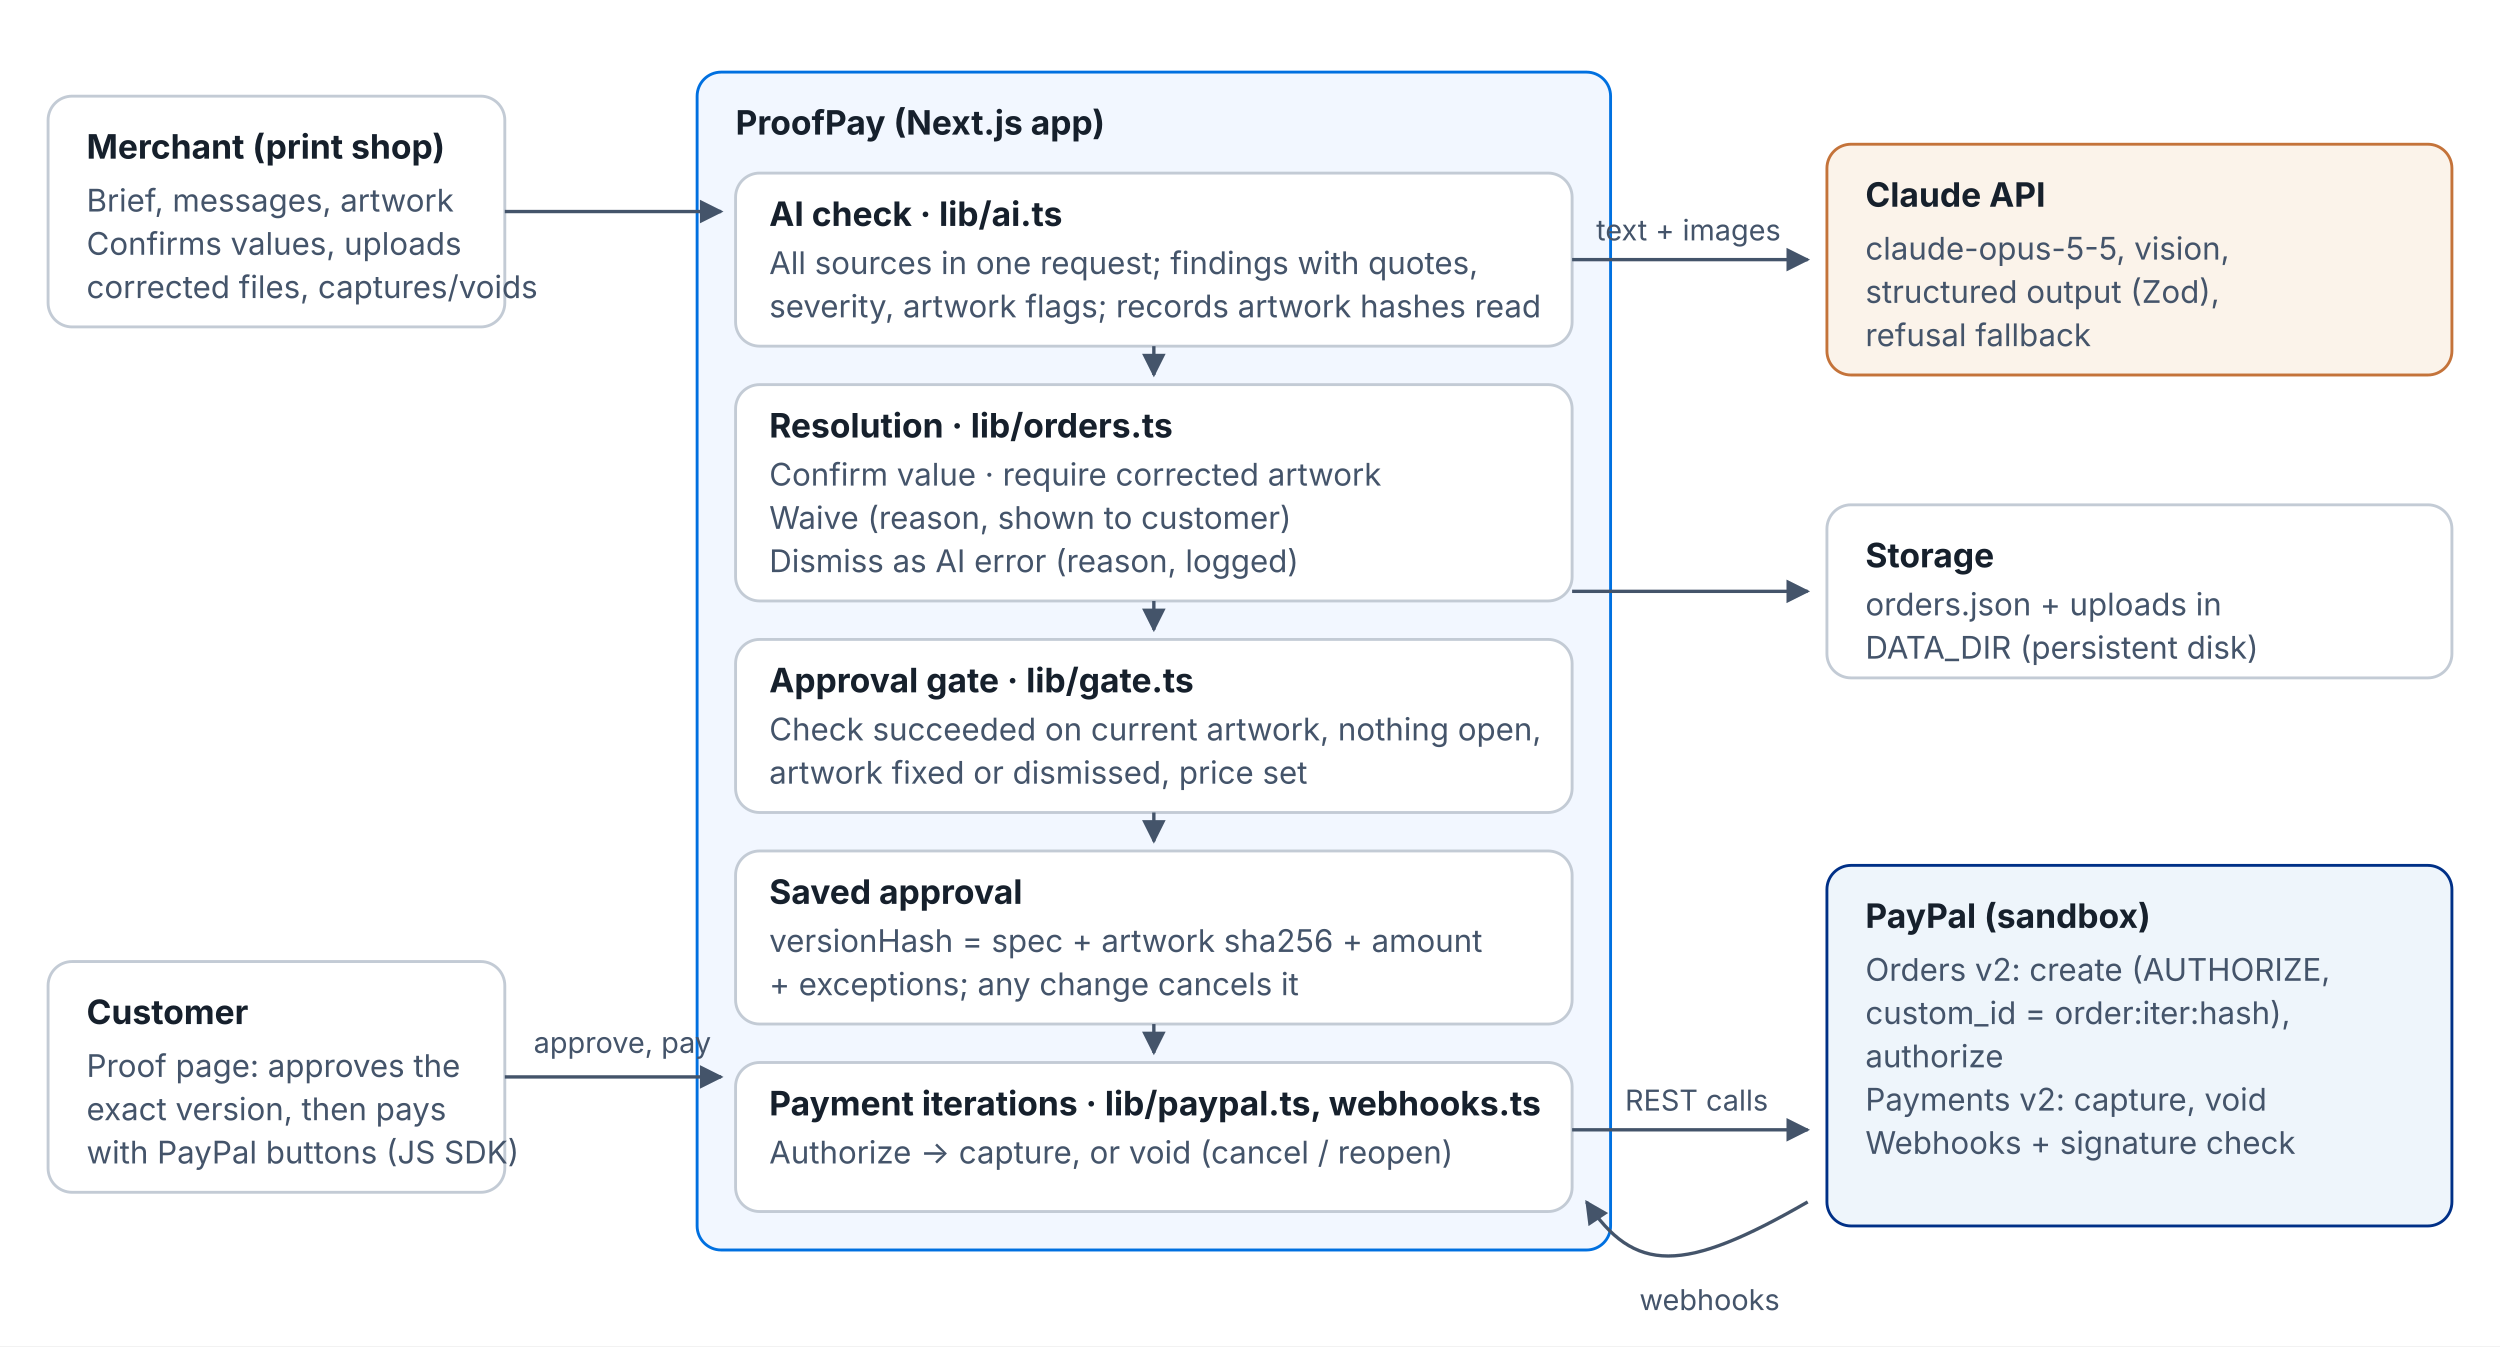
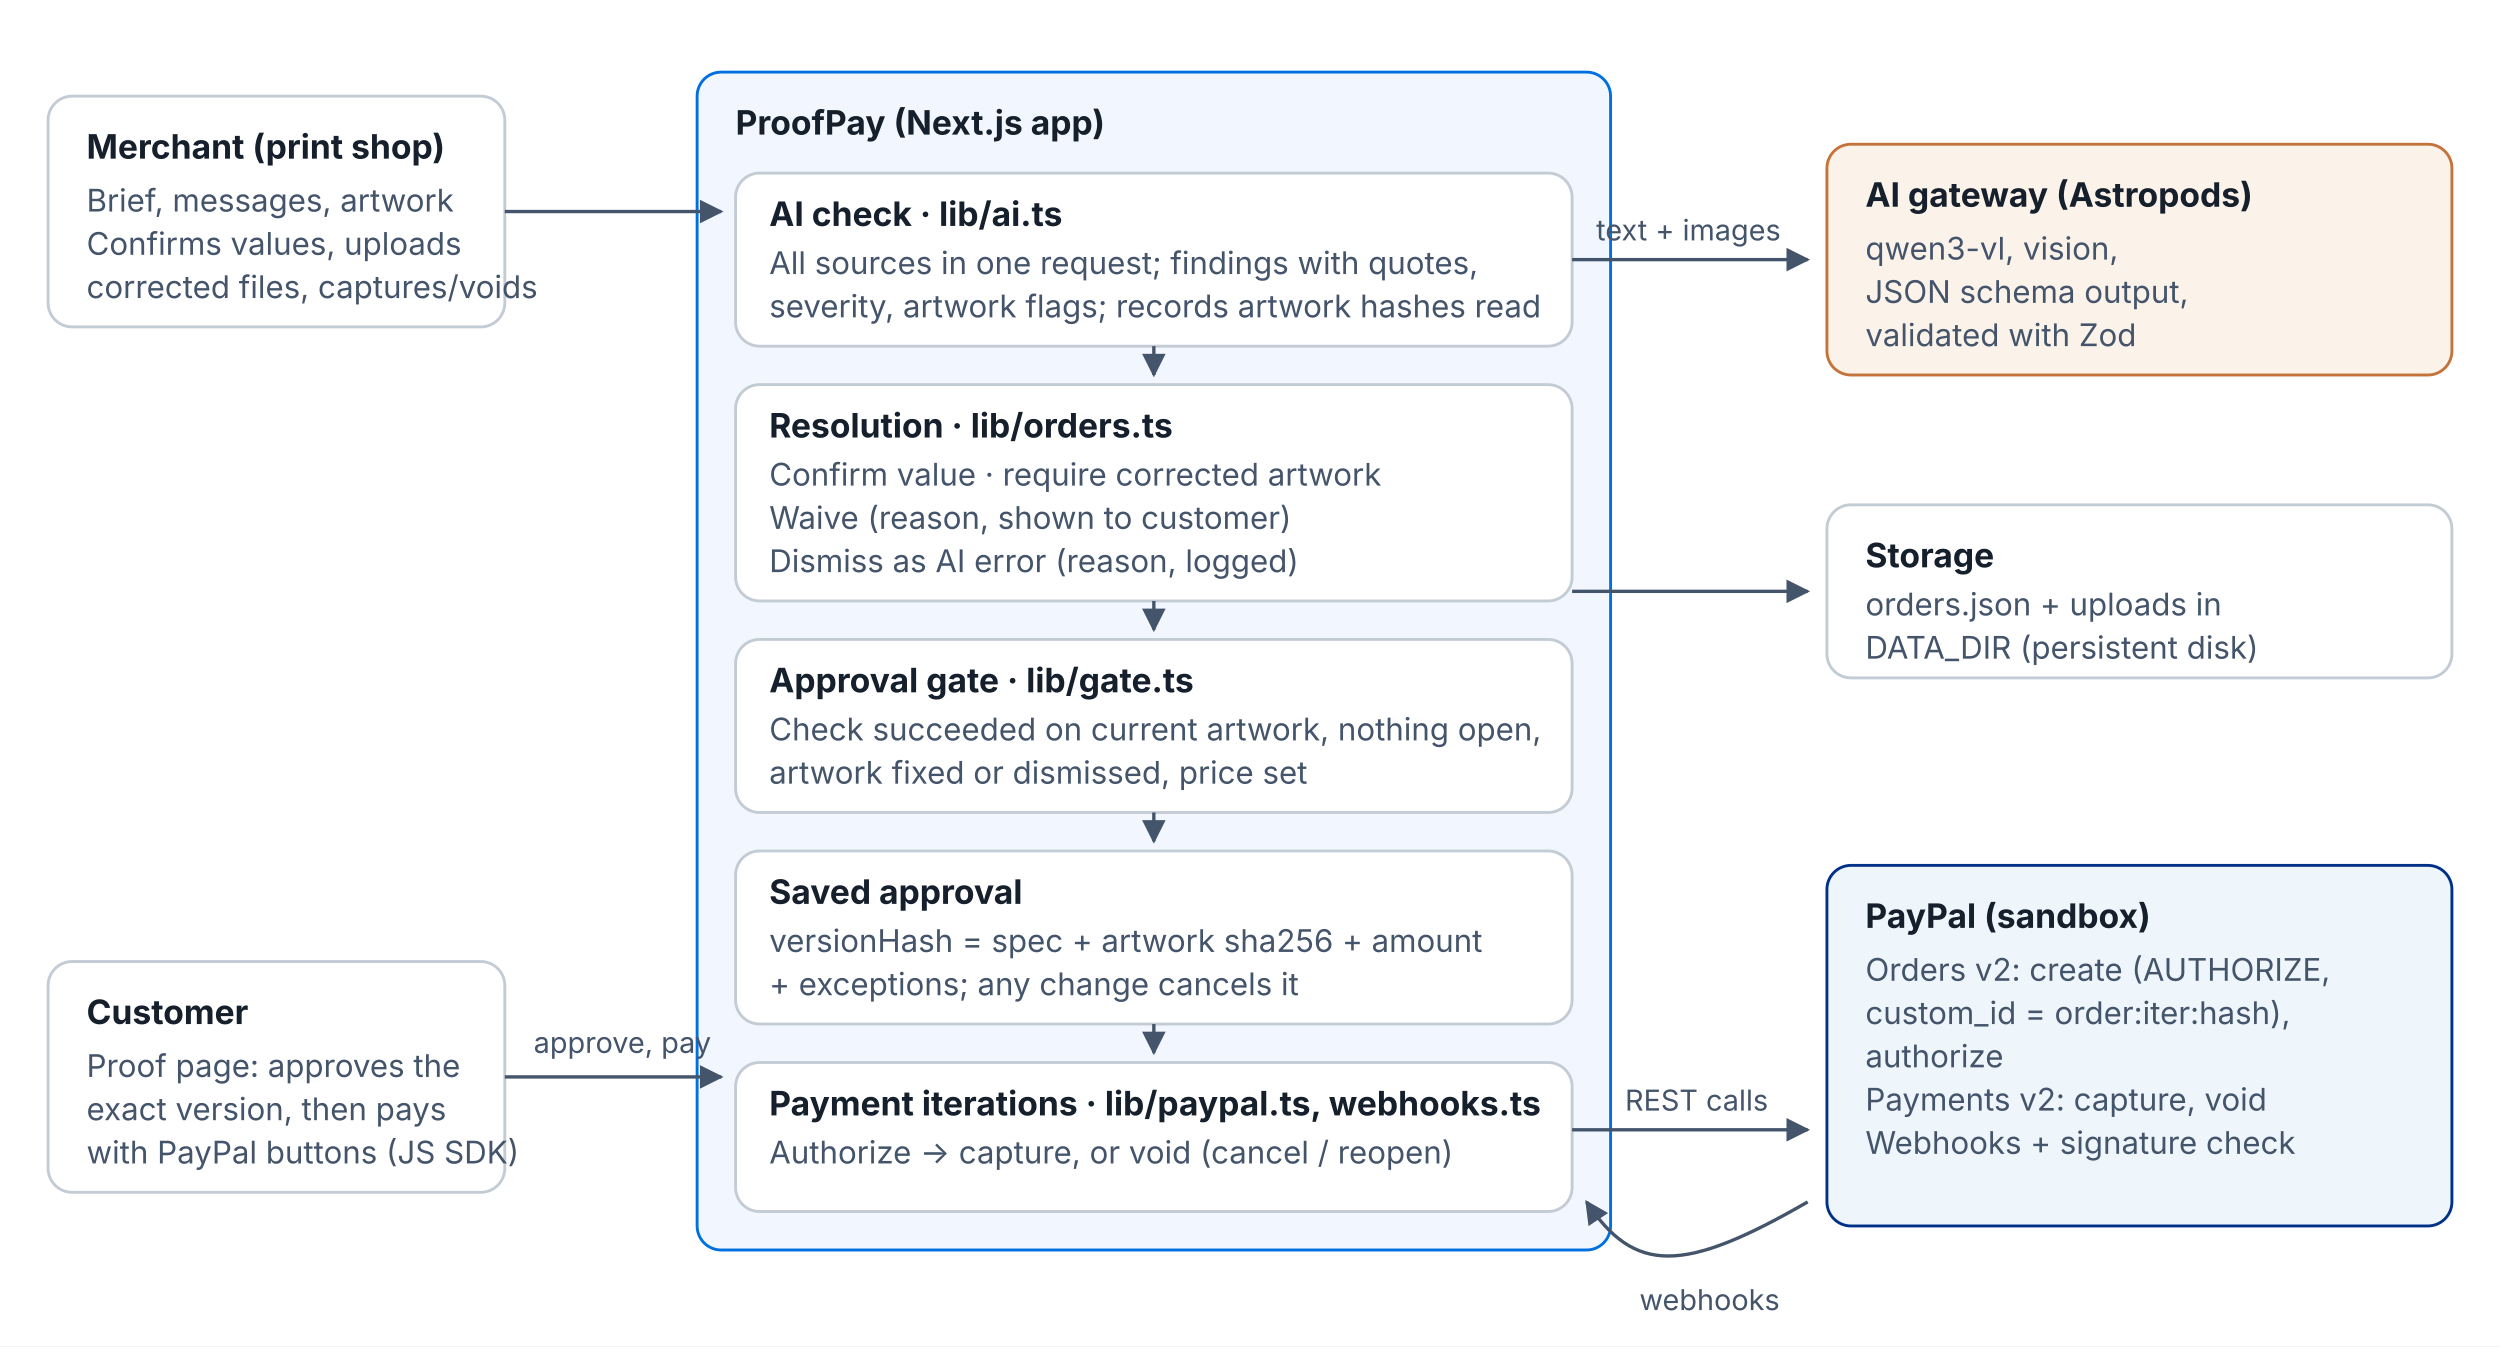
<svg xmlns="http://www.w3.org/2000/svg" width="1040" height="560" viewBox="0 0 1040 560" font-family="system-ui, -apple-system, Segoe UI, sans-serif" font-size="13">
  <defs>
    <marker id="arrow" viewBox="0 0 10 10" refX="9" refY="5" markerWidth="7" markerHeight="7" orient="auto-start-reverse">
      <path d="M0,0 L10,5 L0,10 z" fill="#44546a" />
    </marker>
    <style>
      .box { fill: #ffffff; stroke: #c3cbd5; stroke-width: 1.2; rx: 10; }
      .app { fill: #f2f7ff; stroke: #0070e0; }
      .ai { fill: #fbf3ea; stroke: #c4733a; }
      .pp { fill: #eef5fb; stroke: #003087; }
      .h { font-weight: 700; font-size: 14px; fill: #16202c; }
      .t { fill: #44546a; }
      .line { stroke: #44546a; stroke-width: 1.4; fill: none; marker-end: url(#arrow); }
      .lbl { fill: #44546a; font-size: 12px; }
    </style>
  </defs>
  <rect width="1040" height="560" fill="#ffffff" />
  <rect class="box" x="20" y="40" width="190" height="96" />
  <text class="h" x="36" y="66">Merchant (print shop)</text>
  <text class="t" x="36" y="88">Brief, messages, artwork</text>
  <text class="t" x="36" y="106">Confirms values, uploads</text>
  <text class="t" x="36" y="124">corrected files, captures/voids</text>
  <rect class="box" x="20" y="400" width="190" height="96" />
  <text class="h" x="36" y="426">Customer</text>
  <text class="t" x="36" y="448">Proof page: approves the</text>
  <text class="t" x="36" y="466">exact version, then pays</text>
  <text class="t" x="36" y="484">with PayPal buttons (JS SDK)</text>
  <rect class="box app" x="290" y="30" width="380" height="490" />
  <text class="h" x="306" y="56">ProofPay (Next.js app)</text>
  <rect class="box" x="306" y="72" width="348" height="72" />
  <text class="h" x="320" y="94">AI check · lib/ai.ts</text>
  <text class="t" x="320" y="114">All sources in one request; findings with quotes,</text>
  <text class="t" x="320" y="132">severity, artwork flags; records artwork hashes read</text>
  <rect class="box" x="306" y="160" width="348" height="90" />
  <text class="h" x="320" y="182">Resolution · lib/orders.ts</text>
  <text class="t" x="320" y="202">Confirm value · require corrected artwork</text>
  <text class="t" x="320" y="220">Waive (reason, shown to customer)</text>
  <text class="t" x="320" y="238">Dismiss as AI error (reason, logged)</text>
  <rect class="box" x="306" y="266" width="348" height="72" />
  <text class="h" x="320" y="288">Approval gate · lib/gate.ts</text>
  <text class="t" x="320" y="308">Check succeeded on current artwork, nothing open,</text>
  <text class="t" x="320" y="326">artwork fixed or dismissed, price set</text>
  <rect class="box" x="306" y="354" width="348" height="72" />
  <text class="h" x="320" y="376">Saved approval</text>
  <text class="t" x="320" y="396">versionHash = spec + artwork sha256 + amount</text>
  <text class="t" x="320" y="414">+ exceptions; any change cancels it</text>
  <rect class="box" x="306" y="442" width="348" height="62" />
  <text class="h" x="320" y="464">Payment iterations · lib/paypal.ts, webhooks.ts</text>
  <text class="t" x="320" y="484">Authorize → capture, or void (cancel / reopen)</text>
  <rect class="box ai" x="760" y="60" width="260" height="96" />
-   <text class="h" x="776" y="86">Claude API</text>
-   <text class="t" x="776" y="108">claude-opus-5-5, vision,</text>
-   <text class="t" x="776" y="126">structured output (Zod),</text>
-   <text class="t" x="776" y="144">refusal fallback</text>
+   <text class="h" x="776" y="86">AI gateway (Astropods)</text>
+   <text class="t" x="776" y="108">qwen3-vl, vision,</text>
+   <text class="t" x="776" y="126">JSON schema output,</text>
+   <text class="t" x="776" y="144">validated with Zod</text>
  <rect class="box pp" x="760" y="360" width="260" height="150" />
  <text class="h" x="776" y="386">PayPal (sandbox)</text>
  <text class="t" x="776" y="408">Orders v2: create (AUTHORIZE,</text>
  <text class="t" x="776" y="426">custom_id = order:iter:hash),</text>
  <text class="t" x="776" y="444">authorize</text>
  <text class="t" x="776" y="462">Payments v2: capture, void</text>
  <text class="t" x="776" y="480">Webhooks + signature check</text>
  <rect class="box" x="760" y="210" width="260" height="72" />
  <text class="h" x="776" y="236">Storage</text>
  <text class="t" x="776" y="256">orders.json + uploads in</text>
  <text class="t" x="776" y="274">DATA_DIR (persistent disk)</text>
  <path class="line" d="M210 88 H300" />
  <path class="line" d="M654 108 H752" />
  <text class="lbl" x="664" y="100">text + images</text>
  <path class="line" d="M210 448 H300" />
  <text class="lbl" x="222" y="438">approve, pay</text>
  <path class="line" d="M654 470 H752" />
  <text class="lbl" x="676" y="462">REST calls</text>
  <path class="line" d="M752 500 C700 530, 680 530, 660 500" />
  <text class="lbl" x="682" y="545">webhooks</text>
  <path class="line" d="M654 246 H752" />
  <path class="line" d="M480 144 V156" />
  <path class="line" d="M480 250 V262" />
  <path class="line" d="M480 338 V350" />
  <path class="line" d="M480 426 V438" />
</svg>
